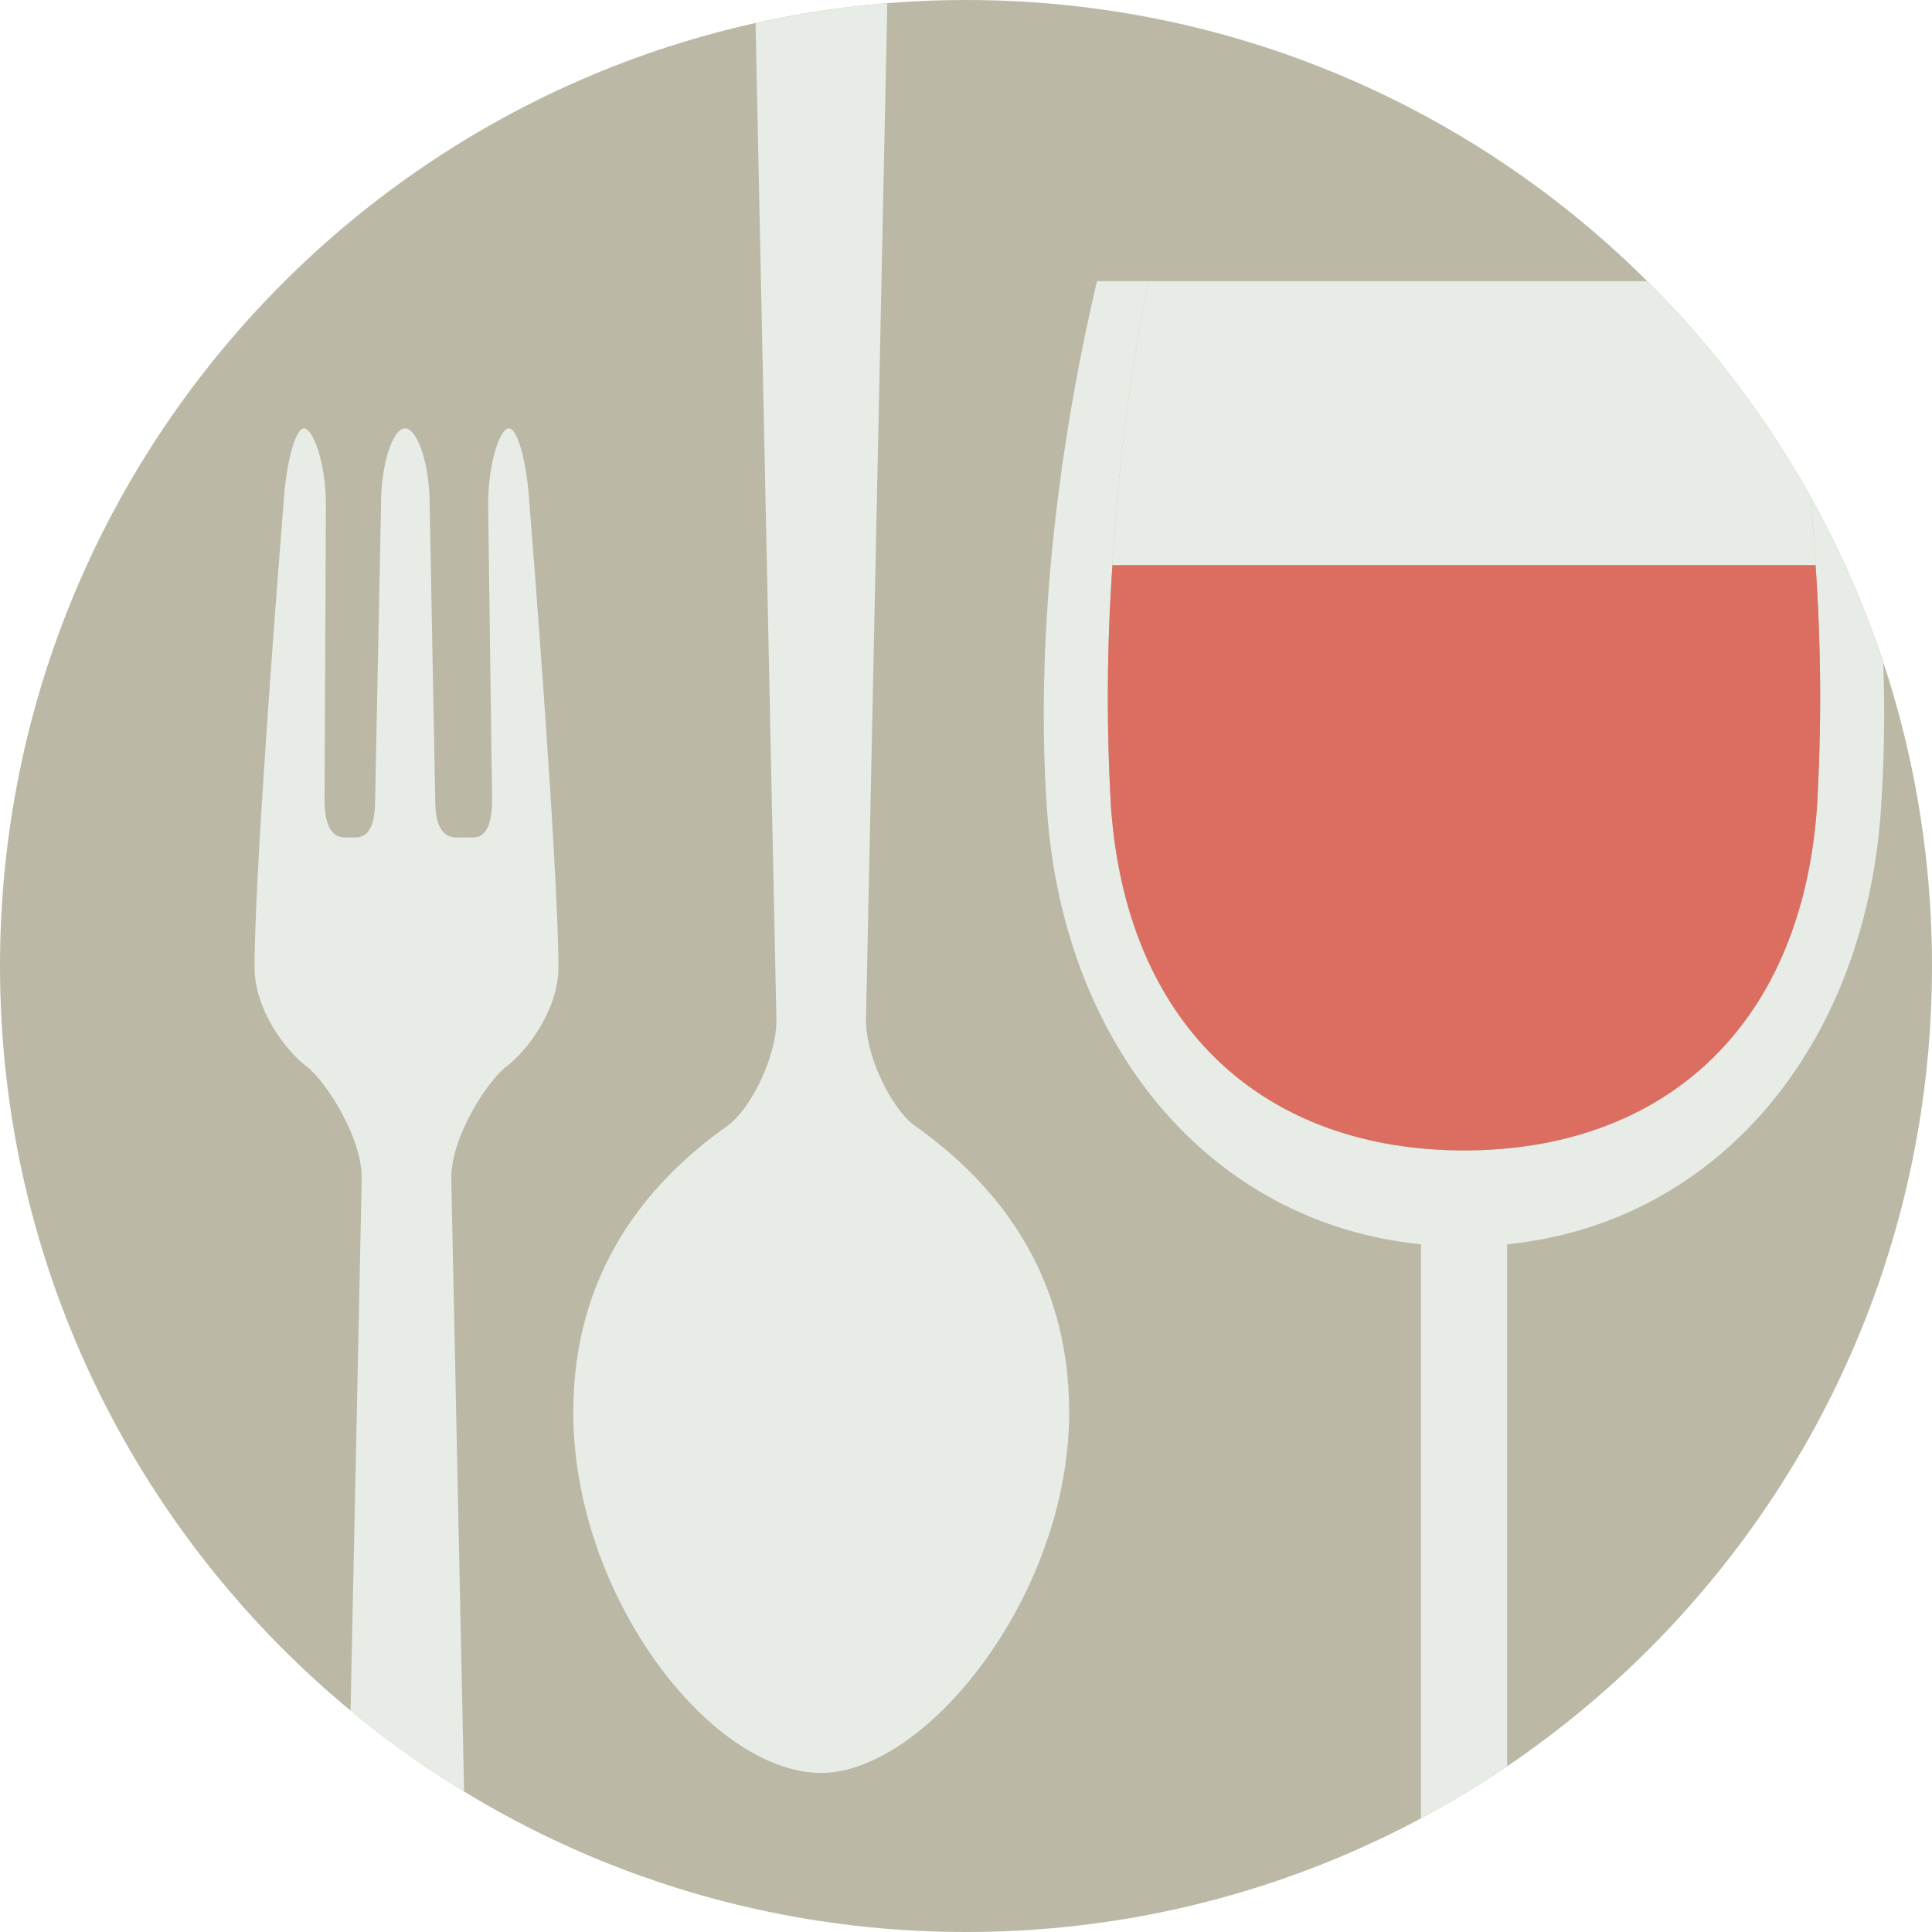
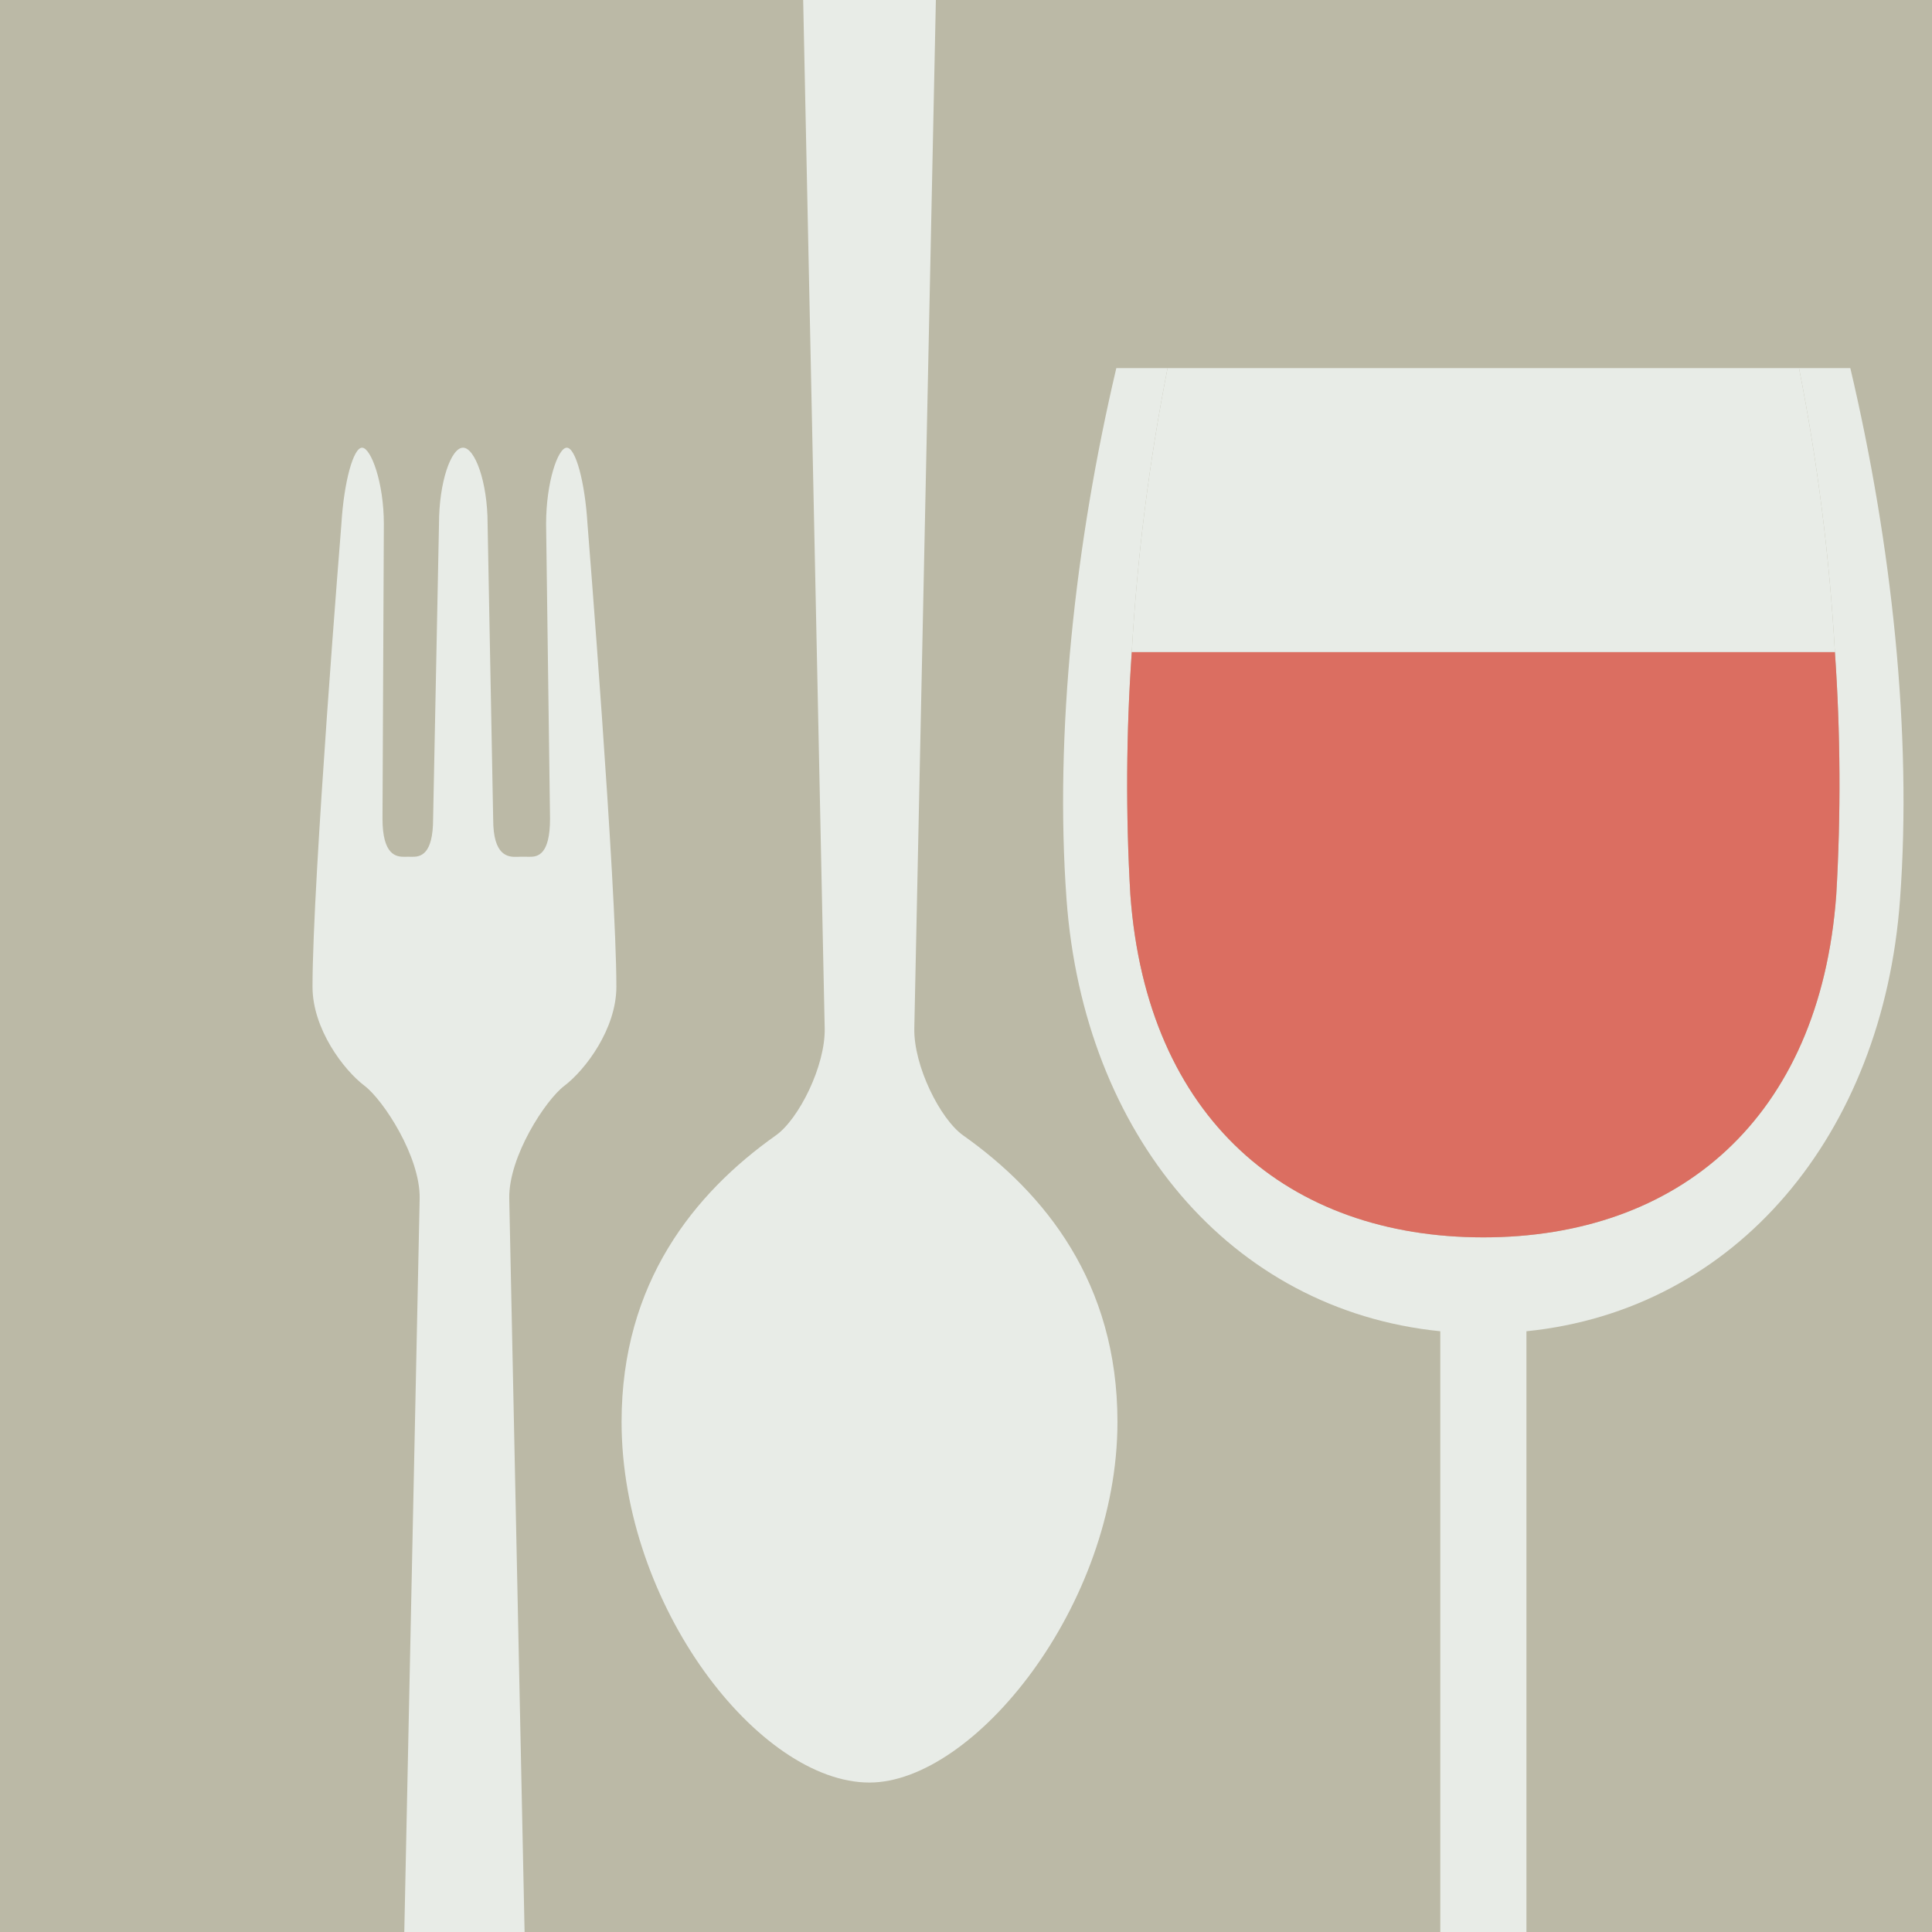
<svg xmlns="http://www.w3.org/2000/svg" id="genuss" viewBox="0 0 200 200">
  <defs>
    <clipPath id="clip-path">
-       <circle id="ellipse" cx="100" cy="100" r="100" fill="none" />
+       <rect id="path" width="200" height="200" fill="none" />
    </clipPath>
  </defs>
  <g id="genuss-2" data-name="genuss">
    <g clip-path="url(#clip-path)">
-       <circle id="ellipse-2" data-name="ellipse" cx="100" cy="100" r="100" fill="#bbb9a6" />
+       <rect id="square" width="200" height="200" fill="#bbb9a6" />
      <g id="cutlery">
-         <path d="M156.016,128.811c21.764-2.199,36.909-20.418,38.673-44.68a146.694,146.694,0,0,0,.266-15.563,99.433,99.433,0,0,0-7.548-17.174c.214,2.376.397,4.756.543,7.112H115.16a215.638,215.638,0,0,1,3.705-29.4H113.561c-4.287,18.208-6.406,37.842-5.152,55.025,1.786,24.257,16.92,42.481,38.689,44.68V188.23a99.989,99.989,0,0,0,8.918-5.381Zm-41-45.174a197.007,197.007,0,0,1,.145-25.13h72.789a197.075,197.075,0,0,1,.14,25.141c-1.696,23.178-16.378,35.444-36.53,35.444h-.002C131.404,119.091,116.717,106.826,115.015,83.637Z" fill="#e8ece7" />
-         <path d="M170.524,29.107H118.865a215.638,215.638,0,0,0-3.705,29.4h72.789c-.146-2.356-.33-4.736-.543-7.112A100.358,100.358,0,0,0,170.524,29.107Z" fill="#e8ece7" />
-         <path d="M188.088,83.648a197.075,197.075,0,0,0-.14-25.141H115.16a197.007,197.007,0,0,0-.145,25.13c1.702,23.189,16.389,35.454,36.54,35.454h.002C171.71,119.091,186.392,106.826,188.088,83.648Z" fill="#db6e61" />
-         <path d="M52.425,110.4c2.18-1.654,5.382-5.902,5.382-10.251,0-10.617-2.99-47.91-2.99-47.91-.262-4.34-1.226-7.894-2.142-7.894-.913,0-2.143,3.557-2.143,7.901l.407,30.489c0,3.793-1.295,3.977-2.163,3.96-.137,0-.257-.007-.359-.007H47.89c-.099,0-.225.007-.379.011-.929.034-2.457-.099-2.457-3.875l-.577-30.578c0-4.343-1.312-7.901-2.546-7.901-1.237,0-2.487,3.557-2.487,7.901l-.608,30.489c0,3.793-1.33,3.977-2.212,3.96-.129,0-.256-.007-.352-.007s-.225.007-.362.007c-.899.017-2.314-.167-2.314-3.96l.14-30.489c0-4.343-1.349-7.901-2.255-7.901-.909,0-1.876,3.554-2.139,7.894,0,0-2.99,36.919-2.99,47.91,0,4.347,3.202,8.598,5.385,10.251,1.941,1.47,5.792,7.347,5.707,11.69L36.29,177.08a100.31,100.31,0,0,0,11.752,8.378L46.718,122.09C46.629,117.747,50.477,111.869,52.425,110.4Z" fill="#e8ece7" />
-         <path d="M75.317,116.534c-8.444,5.977-15.972,15.244-15.972,29.655,0,19.016,14.229,37.34,25.66,37.34,10.809,0,25.674-18.324,25.674-37.34,0-14.411-7.528-23.678-15.976-29.655-2.365-1.678-5.133-7.183-5.054-11.089L91.853.332A99.859,99.859,0,0,0,78.214,2.387l2.157,103.058C80.454,109.351,77.686,114.856,75.317,116.534Z" fill="#e8ece7" />
+         <path d="M158.016,137.811c21.764-2.199,36.909-20.418,38.673-44.68,1.265-17.183-.854-36.816-5.144-55.025h-5.312a213.409,213.409,0,0,1,3.716,29.4H117.16a215.638,215.638,0,0,1,3.705-29.4H115.561c-4.287,18.208-6.406,37.842-5.152,55.025,1.786,24.257,16.92,42.481,38.689,44.68V200h8.918Zm-41-45.174a197.007,197.007,0,0,1,.145-25.13h72.789a197.075,197.075,0,0,1,.14,25.141c-1.696,23.178-16.378,35.444-36.53,35.444h-.002C133.404,128.091,118.717,115.826,117.015,92.637Z" fill="#e8ece7" />
+         <path d="M117.16,67.507h72.789a213.409,213.409,0,0,0-3.716-29.4H120.865A215.638,215.638,0,0,0,117.16,67.507Z" fill="#e8ece7" />
+         <path d="M190.088,92.648a197.075,197.075,0,0,0-.14-25.141H117.16a197.007,197.007,0,0,0-.145,25.13c1.702,23.189,16.389,35.454,36.54,35.454h.002C173.71,128.091,188.392,115.826,190.088,92.648Z" fill="#db6e61" />
+         <path d="M58.425,112.4c2.18-1.654,5.382-5.902,5.382-10.251,0-10.617-2.99-47.91-2.99-47.91-.262-4.34-1.226-7.894-2.142-7.894-.913,0-2.143,3.557-2.143,7.901l.407,30.489c0,3.793-1.295,3.977-2.163,3.96-.137,0-.257-.007-.359-.007H53.89c-.099,0-.225.007-.379.011-.929.034-2.457-.099-2.457-3.875l-.577-30.578c0-4.343-1.312-7.901-2.546-7.901-1.237,0-2.487,3.557-2.487,7.901l-.608,30.489c0,3.793-1.33,3.977-2.212,3.96-.129,0-.256-.007-.352-.007s-.225.007-.362.007c-.899.017-2.314-.167-2.314-3.96l.14-30.489c0-4.343-1.349-7.901-2.255-7.901-.909,0-1.876,3.554-2.14,7.894,0,0-2.99,36.919-2.99,47.91,0,4.347,3.202,8.598,5.385,10.251,1.941,1.47,5.792,7.347,5.707,11.69L41.852,200H54.305l-1.587-75.91C52.629,119.747,56.477,113.869,58.425,112.4Z" fill="#e8ece7" />
+         <path d="M80.317,117.534c-8.444,5.977-15.972,15.244-15.972,29.655,0,19.016,14.229,37.34,25.66,37.34,10.809,0,25.674-18.324,25.674-37.34,0-14.411-7.528-23.678-15.976-29.655-2.365-1.678-5.133-7.183-5.054-11.089L96.881,0H83.144l2.228,106.445C85.454,110.351,82.686,115.856,80.317,117.534Z" fill="#e8ece7" />
      </g>
    </g>
  </g>
</svg>
